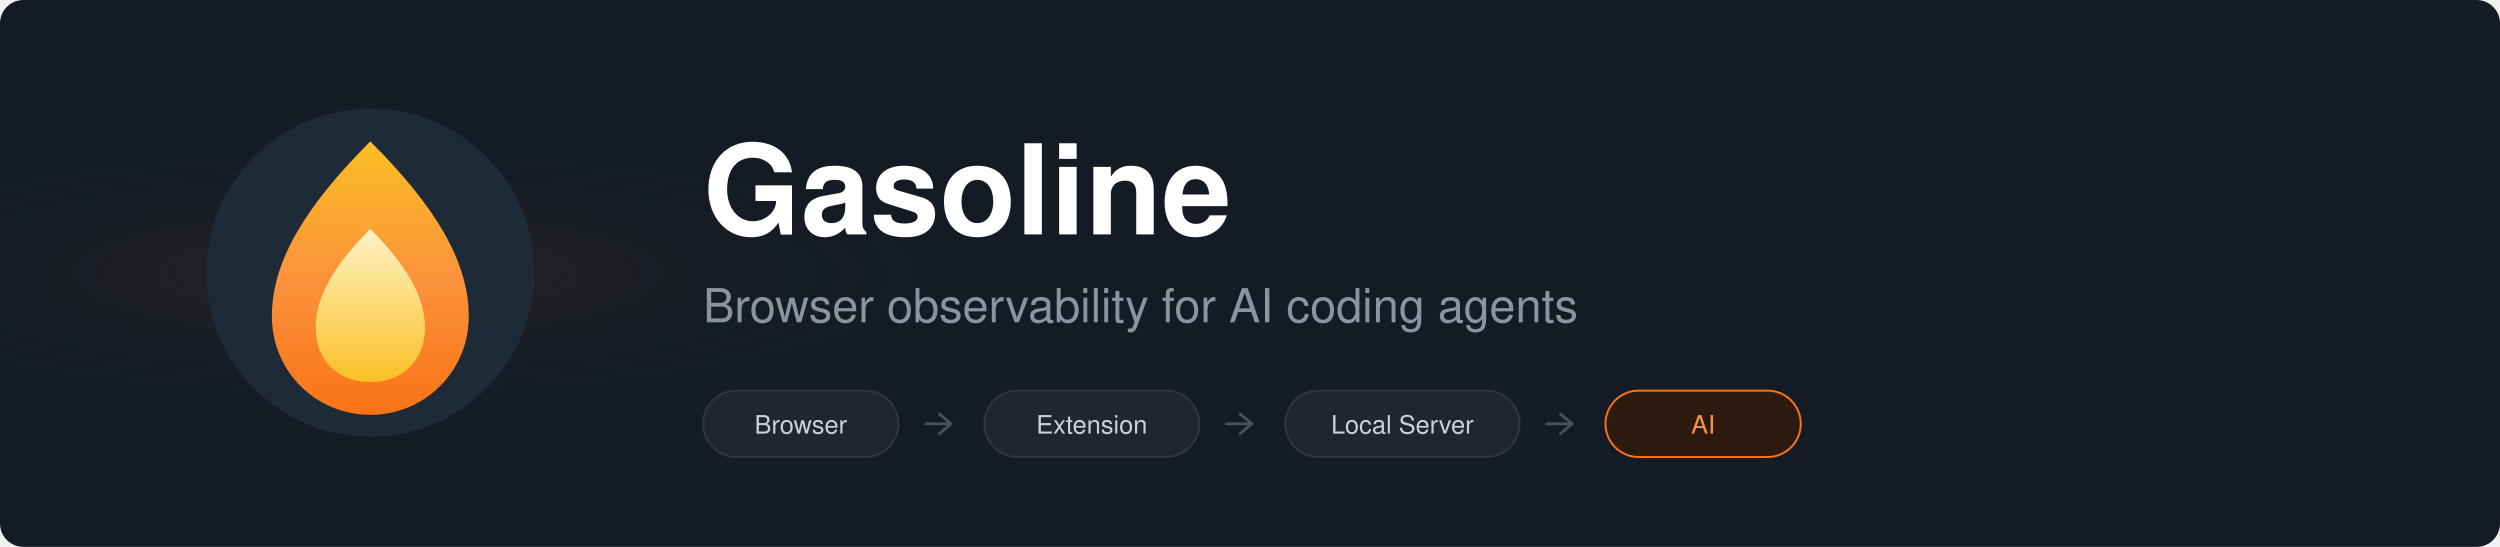
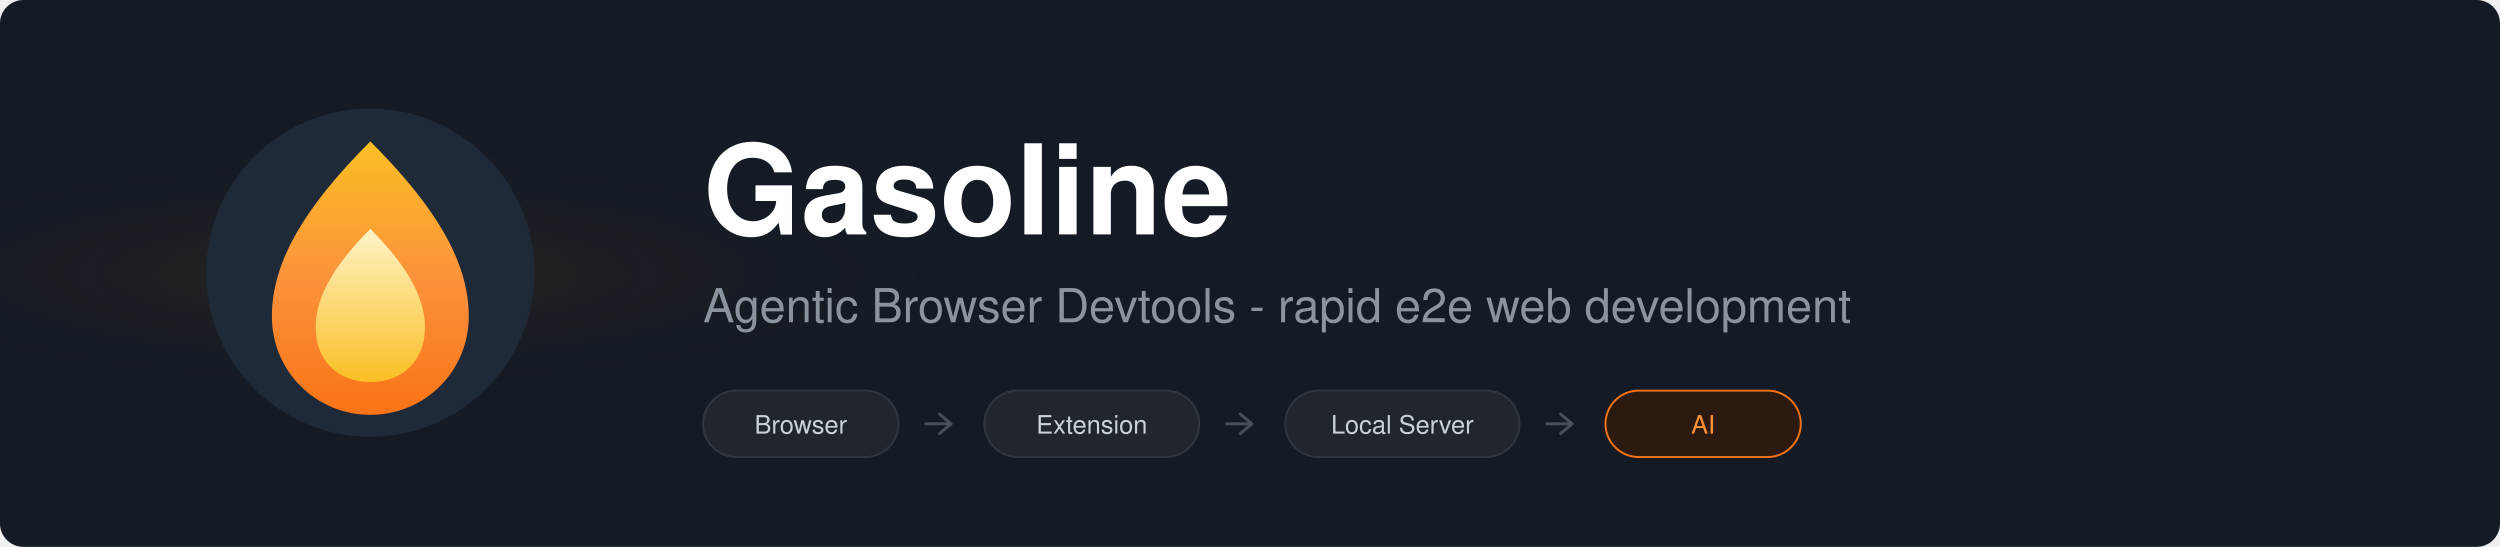
<svg xmlns="http://www.w3.org/2000/svg" width="1280" height="280" viewBox="0 0 1280 280" fill="none">
  <rect width="1280" height="280" rx="12" fill="#141b24" />
  <defs>
    <radialGradient id="glow" cx="15%" cy="50%" r="25%">
      <stop offset="0%" style="stop-color:#f97316;stop-opacity:0.1" />
      <stop offset="100%" style="stop-color:#141b24;stop-opacity:0" />
    </radialGradient>
    <linearGradient id="flame" x1="0%" y1="100%" x2="0%" y2="0%">
      <stop offset="0%" style="stop-color:#f97316" />
      <stop offset="50%" style="stop-color:#fb923c" />
      <stop offset="100%" style="stop-color:#fbbf24" />
    </linearGradient>
    <linearGradient id="innerFlame" x1="0%" y1="100%" x2="0%" y2="0%">
      <stop offset="0%" style="stop-color:#fbbf24" />
      <stop offset="100%" style="stop-color:#fef3c7" />
    </linearGradient>
  </defs>
  <rect width="1280" height="280" rx="12" fill="url(#glow)" />
  <g transform="translate(100, 50) scale(1.4)">
    <circle cx="64" cy="64" r="60" fill="#1e2a38" />
    <path d="M64 16 C40 40, 28 60, 28 80 C28 100, 44 116, 64 116 C84 116, 100 100, 100 80 C100 60, 88 40, 64 16 Z" fill="url(#flame)" />
    <path d="M64 48 C52 60, 44 72, 44 84 C44 96, 52 104, 64 104 C76 104, 84 96, 84 84 C84 72, 76 60, 64 48 Z" fill="url(#innerFlame)" />
  </g>
  <text x="360" y="120" font-family="-apple-system, BlinkMacSystemFont, 'Segoe UI', Helvetica, Arial, sans-serif" font-size="64" font-weight="600" fill="#ffffff">Gasoline</text>
-   <text x="360" y="165" font-family="-apple-system, BlinkMacSystemFont, 'Segoe UI', Helvetica, Arial, sans-serif" font-size="24" font-weight="400" fill="#8b949e">Browser observability for AI coding agents</text>
+   <text x="360" y="165" font-family="-apple-system, BlinkMacSystemFont, 'Segoe UI', Helvetica, Arial, sans-serif" font-size="24" font-weight="400" fill="#8b949e">Agentic Browser Devtools - rapid e2e web development</text>
  <g transform="translate(360, 200)">
    <rect x="0" y="0" width="100" height="34" rx="17" fill="#21262d" stroke="#30363d" stroke-width="1" />
    <text x="50" y="22" font-family="-apple-system, BlinkMacSystemFont, 'Segoe UI', Helvetica, Arial, sans-serif" font-size="13" fill="#c9d1d9" text-anchor="middle">Browser</text>
    <path d="M114 17 L126 17 M121 12 L127 17 L121 22" stroke="#484f58" stroke-width="1.5" fill="none" stroke-linecap="round" stroke-linejoin="round" />
    <rect x="144" y="0" width="110" height="34" rx="17" fill="#21262d" stroke="#30363d" stroke-width="1" />
    <text x="199" y="22" font-family="-apple-system, BlinkMacSystemFont, 'Segoe UI', Helvetica, Arial, sans-serif" font-size="13" fill="#c9d1d9" text-anchor="middle">Extension</text>
    <path d="M268 17 L280 17 M275 12 L281 17 L275 22" stroke="#484f58" stroke-width="1.5" fill="none" stroke-linecap="round" stroke-linejoin="round" />
    <rect x="298" y="0" width="120" height="34" rx="17" fill="#21262d" stroke="#30363d" stroke-width="1" />
    <text x="358" y="22" font-family="-apple-system, BlinkMacSystemFont, 'Segoe UI', Helvetica, Arial, sans-serif" font-size="13" fill="#c9d1d9" text-anchor="middle">Local Server</text>
    <path d="M432 17 L444 17 M439 12 L445 17 L439 22" stroke="#484f58" stroke-width="1.5" fill="none" stroke-linecap="round" stroke-linejoin="round" />
    <rect x="462" y="0" width="100" height="34" rx="17" fill="#2d1a0e" stroke="#f97316" stroke-width="1" />
    <text x="512" y="22" font-family="-apple-system, BlinkMacSystemFont, 'Segoe UI', Helvetica, Arial, sans-serif" font-size="13" fill="#fb923c" text-anchor="middle">AI</text>
  </g>
</svg>
